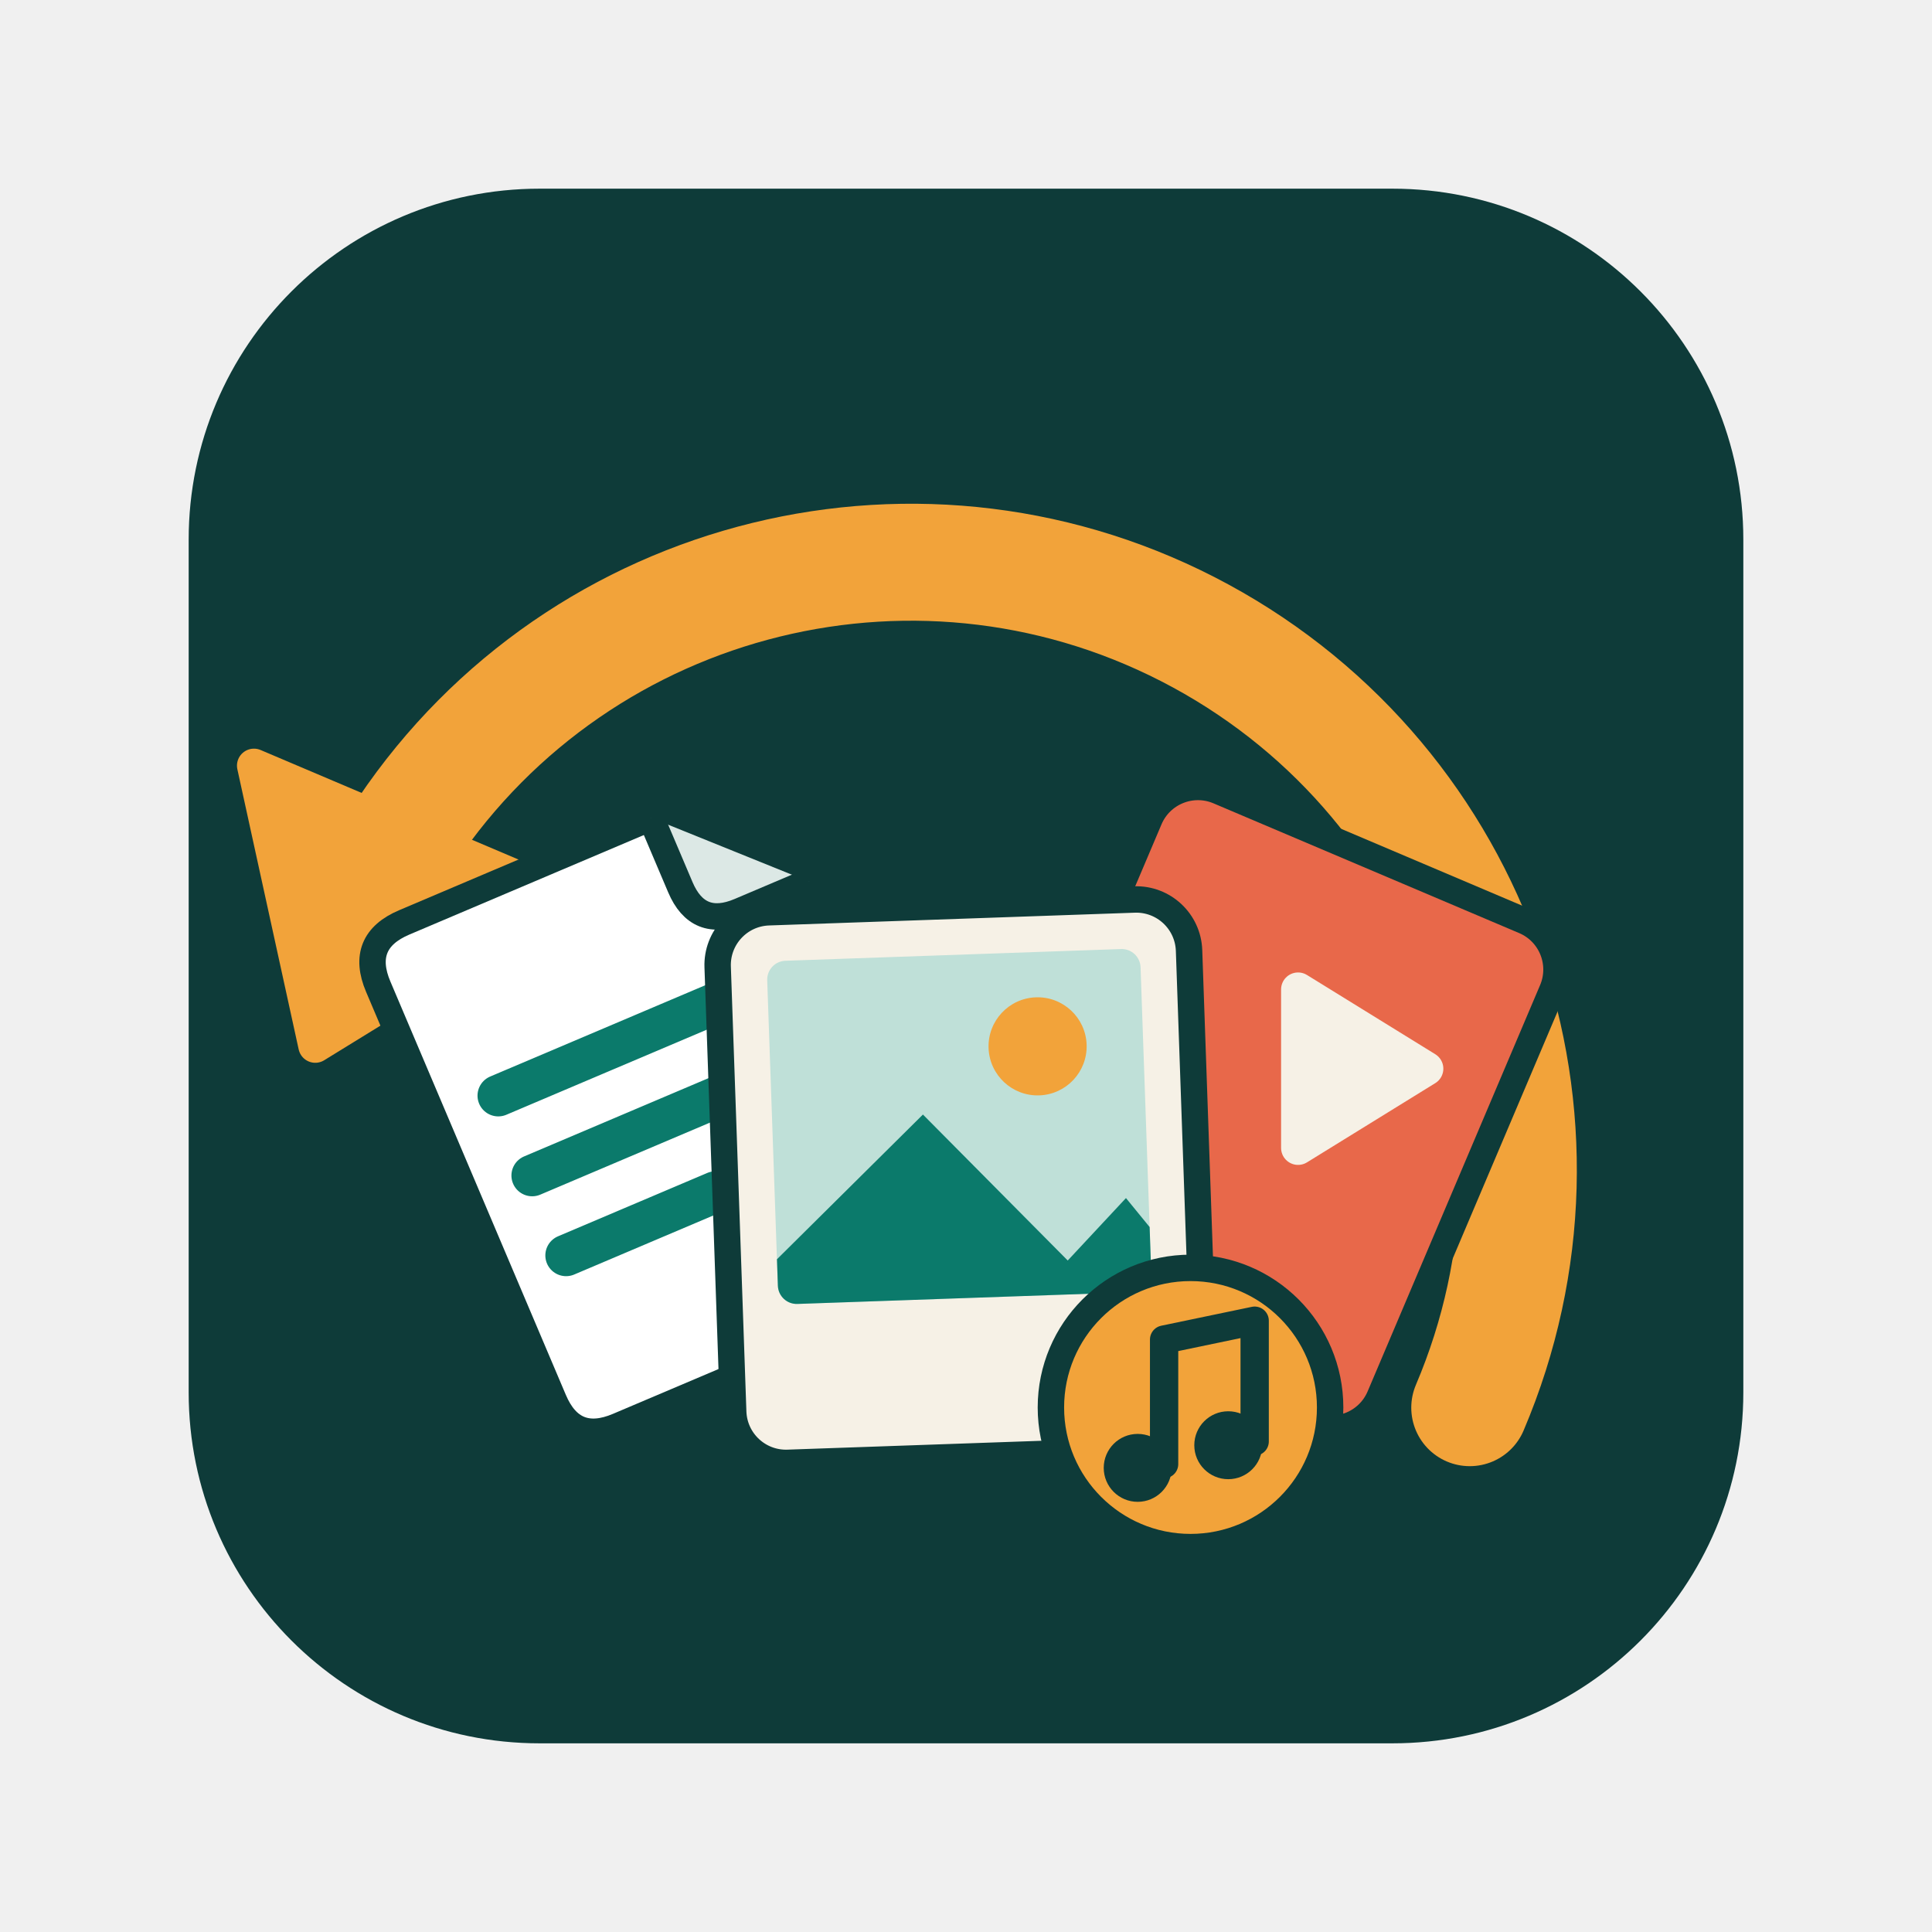
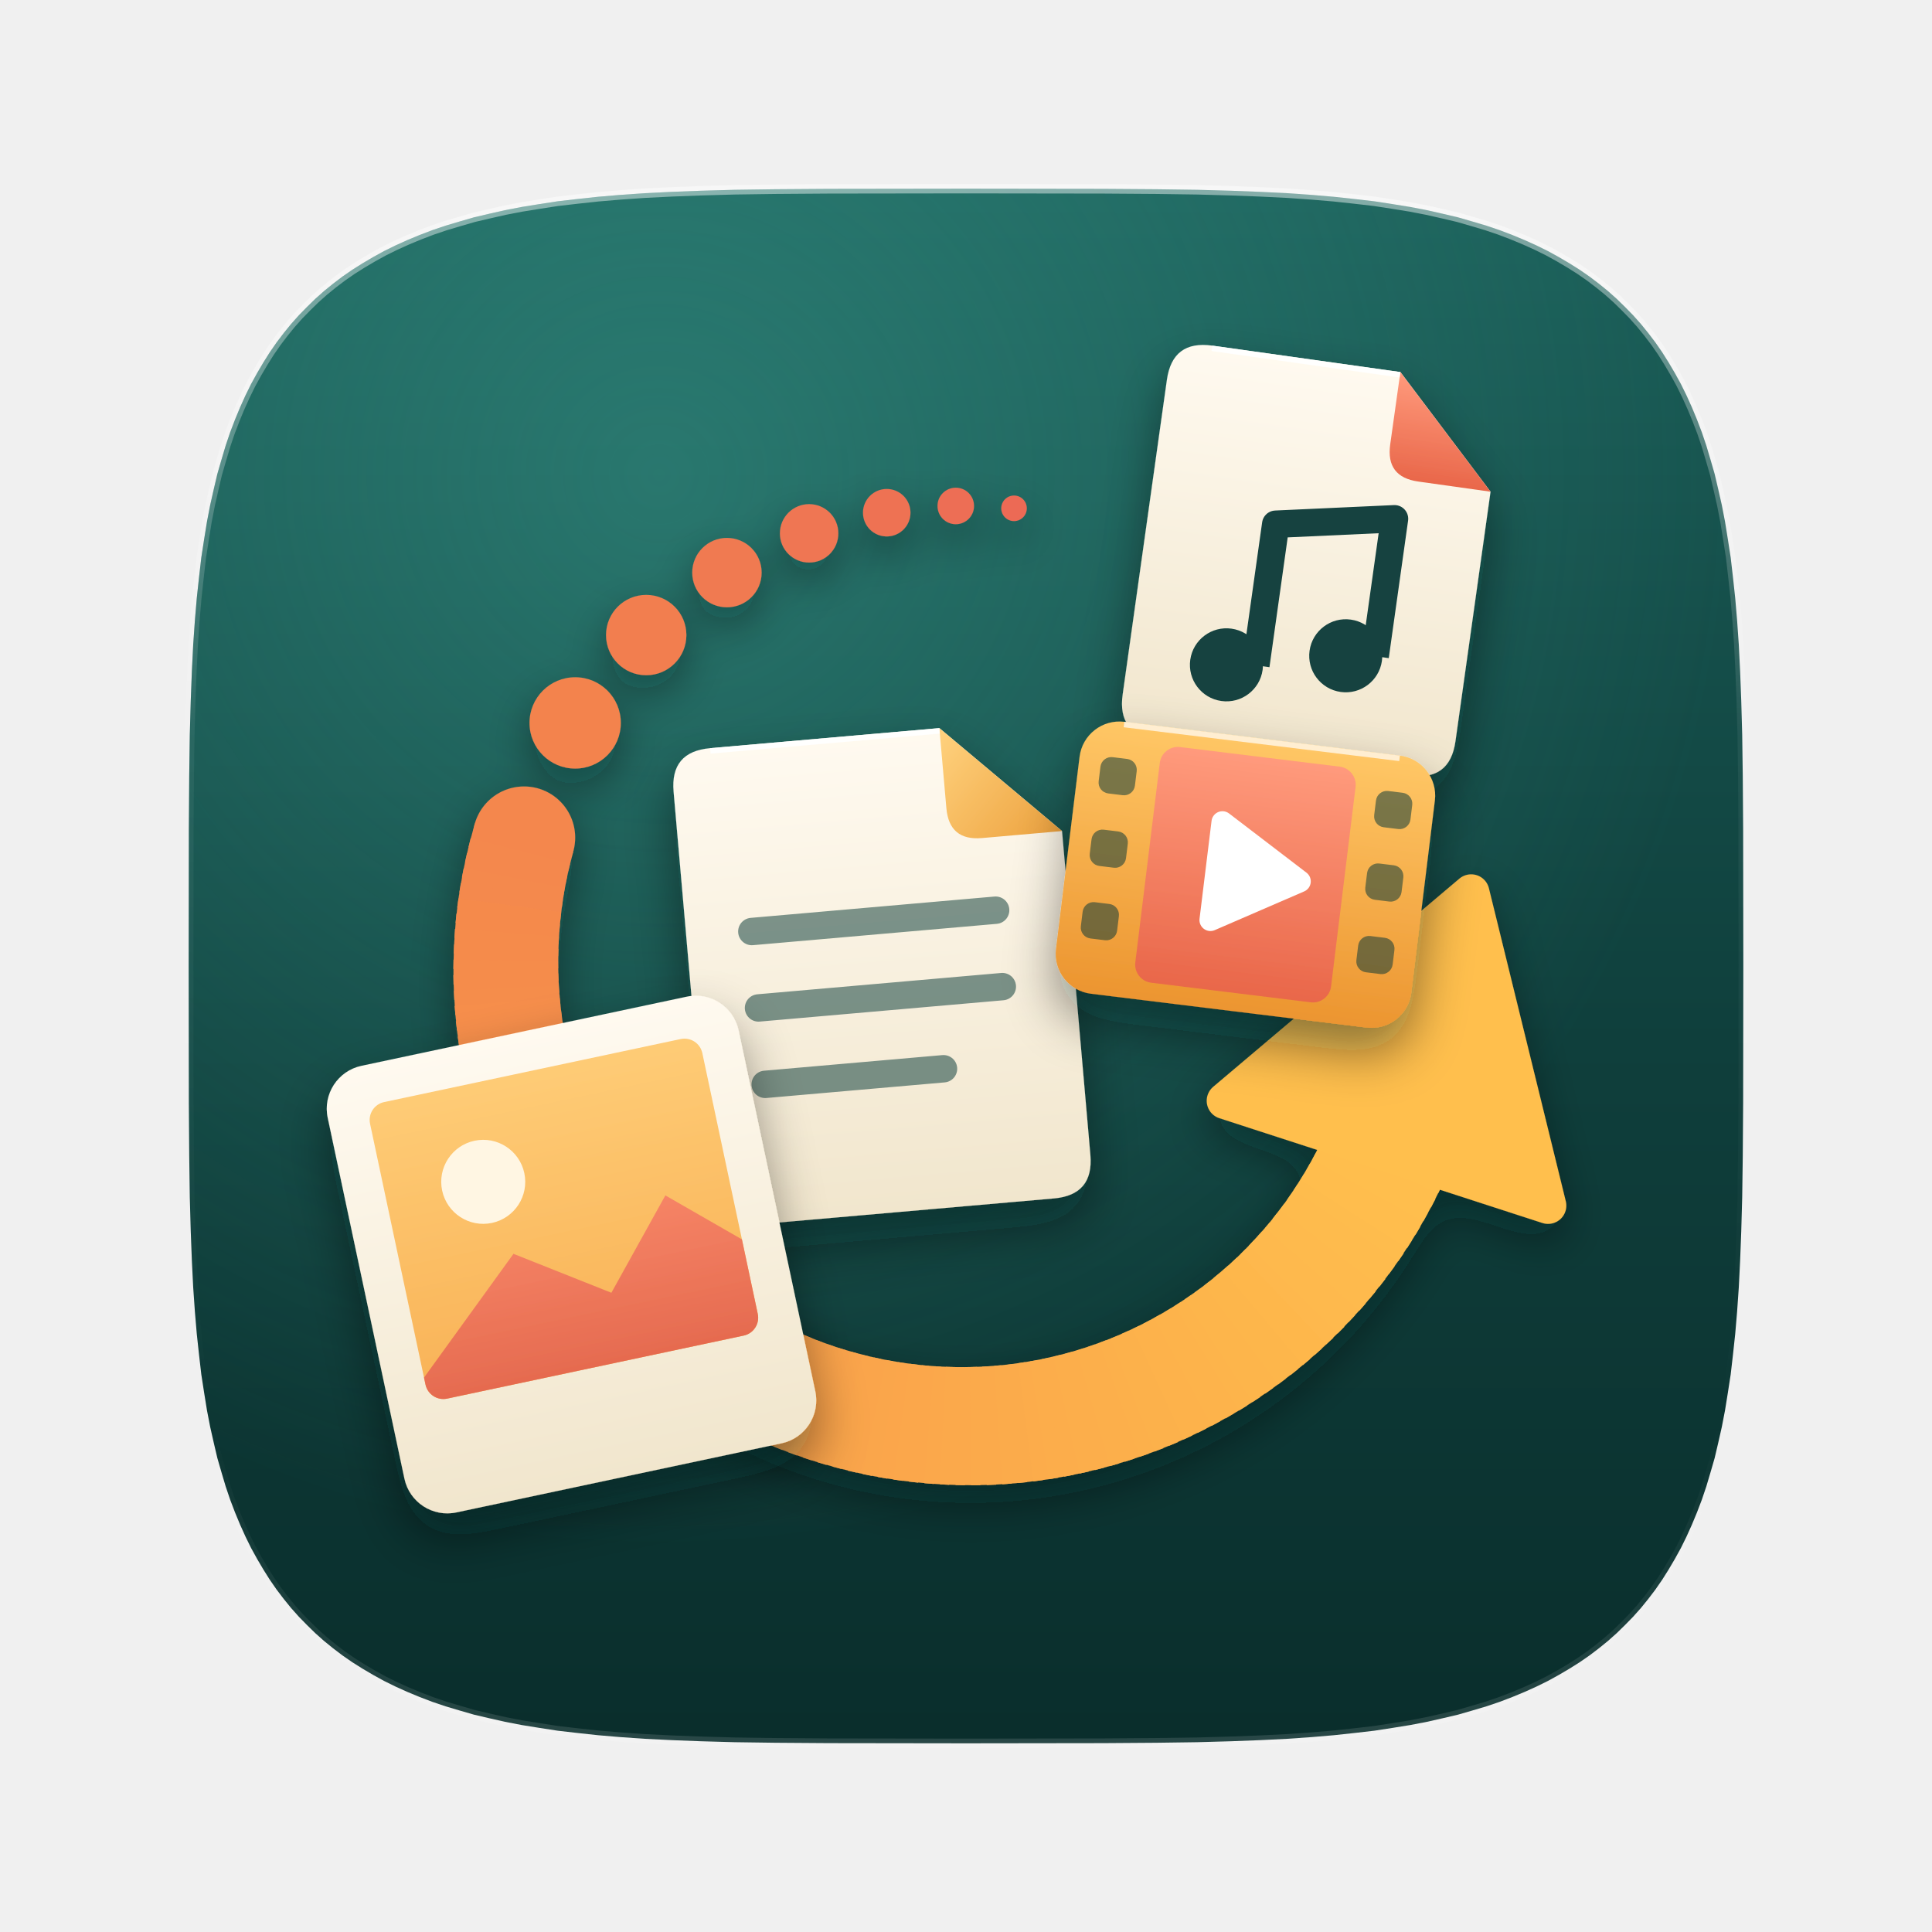
<svg xmlns="http://www.w3.org/2000/svg" viewBox="0 0 1024 1024" width="1024" height="1024">
-   <rect x="100" y="100" width="824" height="824" rx="186" fill="#0e3b39" />
-   <path d="M779.0 746.1 A322 322 0 0 0 215.6 440.2" fill="none" stroke="#f2a33a" stroke-width="62" stroke-linecap="round" />
-   <path d="M134.6 405.8 L167.1 554.3 L296.6 474.6Z" fill="#f2a33a" stroke="#f2a33a" stroke-width="18" stroke-linejoin="round" />
-   <g transform="rotate(-23 512 960)">
-     <path d="M396.0 436 Q396.0 410 422.0 410 H564.0 L628.0 474 V674 Q628.0 700 602.0 700 H422.0 Q396.0 700 396.0 674Z" fill="#ffffff" stroke="#0e3b39" stroke-width="14" stroke-linejoin="round" />
-     <path d="M564.0 410 V450 Q564.0 474 588.0 474 H628.0" fill="#dce8e5" stroke="#0e3b39" stroke-width="14" stroke-linejoin="round" />
-     <path d="M432.0 514 H568.0 M432.0 560 H548.0 M432.0 606 H518.0" stroke="#0b7a6b" stroke-width="22" stroke-linecap="round" />
-   </g>
-   <g transform="rotate(23 512 960)">
-     <rect x="396.0" y="410" width="232" height="290" rx="28" fill="#e8684a" stroke="#0e3b39" stroke-width="14" />
-     <path transform="rotate(-23 546.0 518)" d="M518.0 476 L586.0 518 L518.0 560Z" fill="#f6f1e6" stroke="#f6f1e6" stroke-width="18" stroke-linejoin="round" />
-   </g>
-   <g transform="rotate(-2 512 700)">
-     <rect x="387.0" y="480" width="250" height="292" rx="28" fill="#f6f1e6" stroke="#0e3b39" stroke-width="14" />
-     <clipPath id="p">
-       <rect x="413.0" y="506" width="198" height="182" rx="10" />
+   <defs>
+     <linearGradient id="bg" x1="0" y1="0" x2="0" y2="1">
+       <stop offset="0" stop-color="#1b5f59" />
+       <stop offset=".55" stop-color="#0f3f3c" />
+       <stop offset="1" stop-color="#0a2e2c" />
+     </linearGradient>
+     <radialGradient id="glowbg" cx=".3" cy=".18" r=".7">
+       <stop offset="0" stop-color="#3fa294" stop-opacity=".45" />
+       <stop offset="1" stop-color="#3fa294" stop-opacity="0" />
+     </radialGradient>
+     <linearGradient id="rim" x1="0" y1="0" x2="0" y2="1">
+       <stop offset="0" stop-color="#fff" stop-opacity=".45" />
+       <stop offset=".35" stop-color="#fff" stop-opacity=".06" />
+       <stop offset=".8" stop-color="#fff" stop-opacity="0" />
+       <stop offset="1" stop-color="#fff" stop-opacity=".12" />
+     </linearGradient>
+     <linearGradient id="amb" x1="0" y1="0" x2="1" y2="1">
+       <stop offset="0" stop-color="#ffc766" />
+       <stop offset=".6" stop-color="#f5a63c" />
+       <stop offset="1" stop-color="#e98a24" />
+     </linearGradient>
+     <linearGradient id="coralline" x1="0" y1="0" x2="1" y2="0">
+       <stop offset="0" stop-color="#ff8c6e" stop-opacity=".2" />
+       <stop offset=".5" stop-color="#f47a5c" />
+       <stop offset="1" stop-color="#ff8c6e" stop-opacity=".9" />
+     </linearGradient>
+     <linearGradient id="paper" x1="0" y1="0" x2="0" y2="1">
+       <stop offset="0" stop-color="#fffaf0" />
+       <stop offset="1" stop-color="#f1e6cd" />
+     </linearGradient>
+     <linearGradient id="foldA" x1="0" y1="0" x2="1" y2="1">
+       <stop offset="0" stop-color="#ffd27e" />
+       <stop offset="1" stop-color="#eda23f" />
+     </linearGradient>
+     <linearGradient id="coral" x1="0" y1="0" x2="0" y2="1">
+       <stop offset="0" stop-color="#ff9a7c" />
+       <stop offset="1" stop-color="#e9674a" />
+     </linearGradient>
+     <linearGradient id="film" x1="0" y1="0" x2="0" y2="1">
+       <stop offset="0" stop-color="#ffc766" />
+       <stop offset="1" stop-color="#ec9530" />
+     </linearGradient>
+     <linearGradient id="sky" x1="0" y1="0" x2="0" y2="1">
+       <stop offset="0" stop-color="#ffcf7a" />
+       <stop offset="1" stop-color="#f6a84a" />
+     </linearGradient>
+     <linearGradient id="hill" x1="0" y1="0" x2="0" y2="1">
+       <stop offset="0" stop-color="#f68466" />
+       <stop offset="1" stop-color="#d9583f" />
+     </linearGradient>
+     <linearGradient id="hl" x1="0" y1="0" x2="1" y2="0">
+       <stop offset="0" stop-color="#fff" stop-opacity="0" />
+       <stop offset=".5" stop-color="#fff" stop-opacity=".55" />
+       <stop offset="1" stop-color="#fff" stop-opacity="0" />
+     </linearGradient>
+     <filter id="sh" x="-30%" y="-30%" width="160%" height="170%">
+       <feDropShadow dx="0" dy="14" stdDeviation="14" flood-color="#021a18" flood-opacity=".45" />
+     </filter>
+     <filter id="sha" x="-30%" y="-30%" width="160%" height="170%">
+       <feDropShadow dx="0" dy="10" stdDeviation="12" flood-color="#021a18" flood-opacity=".4" />
+     </filter>
+     <clipPath id="bodyclip">
+       <path d="M924.0 512.0 L923.9 584.7 L923.7 613.1 L923.4 634.6 L922.9 652.6 L922.3 668.2 L921.6 682.3 L920.7 695.2 L919.7 707.0 L918.5 718.1 L917.3 728.5 L915.8 738.2 L914.3 747.5 L912.6 756.3 L910.7 764.7 L908.8 772.8 L906.6 780.4 L904.4 787.8 L902.0 794.9 L899.4 801.7 L896.7 808.2 L893.9 814.4 L890.9 820.5 L887.7 826.3 L884.4 831.9 L881.0 837.3 L877.4 842.5 L873.6 847.5 L869.7 852.3 L865.6 856.9 L861.3 861.3 L856.9 865.6 L852.3 869.7 L847.5 873.6 L842.5 877.4 L837.3 881.0 L831.9 884.4 L826.3 887.7 L820.5 890.9 L814.4 893.9 L808.2 896.7 L801.7 899.4 L794.9 902.0 L787.8 904.4 L780.4 906.6 L772.8 908.8 L764.7 910.7 L756.3 912.6 L747.5 914.3 L738.2 915.8 L728.5 917.3 L718.1 918.5 L707.0 919.7 L695.2 920.7 L682.3 921.6 L668.2 922.3 L652.6 922.9 L634.6 923.4 L613.1 923.7 L584.7 923.9 L512.0 924.0 L439.3 923.9 L410.9 923.7 L389.4 923.4 L371.4 922.9 L355.8 922.3 L341.7 921.6 L328.8 920.7 L317.0 919.7 L305.9 918.5 L295.5 917.3 L285.8 915.8 L276.5 914.3 L267.7 912.6 L259.3 910.7 L251.2 908.8 L243.6 906.6 L236.2 904.4 L229.1 902.0 L222.3 899.4 L215.8 896.7 L209.6 893.9 L203.5 890.9 L197.7 887.7 L192.1 884.4 L186.7 881.0 L181.5 877.4 L176.5 873.6 L171.7 869.7 L167.1 865.6 L162.7 861.3 L158.4 856.9 L154.3 852.3 L150.4 847.5 L146.6 842.5 L143.0 837.3 L139.6 831.9 L136.3 826.3 L133.1 820.5 L130.1 814.4 L127.3 808.2 L124.6 801.7 L122.0 794.9 L119.6 787.8 L117.4 780.4 L115.2 772.8 L113.3 764.7 L111.4 756.3 L109.7 747.5 L108.2 738.2 L106.7 728.5 L105.5 718.1 L104.3 707.0 L103.3 695.2 L102.4 682.3 L101.7 668.2 L101.1 652.6 L100.6 634.6 L100.3 613.1 L100.1 584.7 L100.0 512.0 L100.1 439.3 L100.3 410.9 L100.6 389.4 L101.1 371.4 L101.7 355.8 L102.4 341.7 L103.3 328.8 L104.3 317.0 L105.5 305.9 L106.7 295.5 L108.2 285.8 L109.7 276.5 L111.4 267.7 L113.3 259.3 L115.2 251.2 L117.4 243.6 L119.6 236.2 L122.0 229.1 L124.6 222.3 L127.3 215.8 L130.1 209.6 L133.1 203.5 L136.3 197.7 L139.6 192.1 L143.0 186.7 L146.6 181.5 L150.4 176.5 L154.3 171.7 L158.4 167.1 L162.7 162.7 L167.1 158.4 L171.7 154.3 L176.5 150.4 L181.5 146.6 L186.7 143.0 L192.1 139.6 L197.7 136.3 L203.5 133.1 L209.6 130.1 L215.8 127.3 L222.3 124.6 L229.1 122.0 L236.2 119.6 L243.6 117.4 L251.2 115.2 L259.3 113.3 L267.7 111.4 L276.5 109.7 L285.8 108.2 L295.5 106.7 L305.9 105.5 L317.0 104.3 L328.8 103.3 L341.7 102.4 L355.8 101.7 L371.4 101.1 L389.4 100.6 L410.9 100.3 L439.3 100.1 L512.0 100.0 L584.7 100.1 L613.1 100.3 L634.6 100.6 L652.6 101.1 L668.2 101.7 L682.3 102.4 L695.2 103.3 L707.0 104.3 L718.1 105.5 L728.5 106.7 L738.2 108.2 L747.5 109.7 L756.3 111.4 L764.7 113.3 L772.8 115.2 L780.4 117.4 L787.8 119.6 L794.9 122.0 L801.7 124.6 L808.2 127.3 L814.4 130.1 L820.5 133.1 L826.3 136.3 L831.9 139.6 L837.3 143.0 L842.5 146.6 L847.5 150.4 L852.3 154.3 L856.9 158.4 L861.3 162.7 L865.6 167.1 L869.7 171.7 L873.6 176.5 L877.4 181.5 L881.0 186.7 L884.4 192.1 L887.7 197.7 L890.9 203.5 L893.9 209.6 L896.7 215.8 L899.4 222.3 L902.0 229.1 L904.4 236.2 L906.6 243.6 L908.8 251.2 L910.7 259.3 L912.6 267.7 L914.3 276.5 L915.8 285.8 L917.3 295.5 L918.5 305.9 L919.7 317.0 L920.7 328.8 L921.6 341.7 L922.3 355.8 L922.9 371.4 L923.4 389.4 L923.7 410.9 L923.9 439.3Z" />
    </clipPath>
-     <g clip-path="url(#p)">
-       <rect x="387.0" y="480" width="250" height="292" fill="#bfe0d8" />
-       <circle cx="555.0" cy="556" r="26" fill="#f2a33a" />
-       <path d="M387.0 688 L493.0 590 L567.0 670 L599.0 638 L637.0 688Z" fill="#0b7a6b" />
+   </defs>
+   <path d="M924.0 512.0 L923.9 584.7 L923.7 613.1 L923.4 634.6 L922.9 652.6 L922.3 668.2 L921.6 682.3 L920.7 695.2 L919.7 707.0 L918.5 718.1 L917.3 728.5 L915.8 738.2 L914.3 747.5 L912.6 756.3 L910.7 764.7 L908.8 772.8 L906.6 780.4 L904.4 787.8 L902.0 794.9 L899.4 801.7 L896.7 808.2 L893.9 814.4 L890.9 820.5 L887.7 826.3 L884.4 831.9 L881.0 837.3 L877.4 842.5 L873.6 847.5 L869.7 852.3 L865.6 856.9 L861.3 861.3 L856.9 865.6 L852.3 869.7 L847.5 873.6 L842.5 877.4 L837.3 881.0 L831.9 884.4 L826.3 887.7 L820.5 890.9 L814.4 893.9 L808.2 896.7 L801.7 899.4 L794.9 902.0 L787.8 904.4 L780.4 906.6 L772.8 908.8 L764.7 910.7 L756.3 912.6 L747.5 914.3 L738.2 915.8 L728.5 917.3 L718.1 918.5 L707.0 919.7 L695.2 920.7 L682.3 921.6 L668.2 922.3 L652.6 922.9 L634.6 923.4 L613.1 923.7 L584.7 923.9 L512.0 924.0 L439.3 923.9 L410.9 923.7 L389.4 923.4 L371.4 922.9 L355.8 922.3 L341.7 921.6 L328.8 920.7 L317.0 919.7 L305.9 918.5 L295.5 917.3 L285.8 915.8 L276.5 914.3 L267.7 912.6 L259.3 910.7 L251.2 908.8 L243.6 906.6 L236.2 904.4 L229.1 902.0 L222.3 899.4 L215.8 896.7 L209.6 893.9 L203.5 890.9 L197.7 887.7 L192.1 884.4 L186.7 881.0 L181.5 877.4 L176.5 873.6 L171.7 869.7 L167.1 865.6 L162.7 861.3 L158.4 856.9 L154.3 852.3 L150.4 847.5 L146.6 842.5 L143.0 837.3 L139.6 831.9 L136.3 826.3 L133.1 820.5 L130.1 814.4 L127.3 808.2 L124.6 801.7 L122.0 794.9 L119.6 787.8 L117.4 780.4 L115.2 772.8 L113.3 764.7 L111.4 756.3 L109.7 747.5 L108.2 738.2 L106.7 728.5 L105.5 718.1 L104.3 707.0 L103.3 695.2 L102.4 682.3 L101.7 668.2 L101.1 652.6 L100.6 634.6 L100.3 613.1 L100.1 584.7 L100.0 512.0 L100.1 439.3 L100.3 410.9 L100.6 389.4 L101.1 371.4 L101.7 355.8 L102.4 341.7 L103.3 328.8 L104.3 317.0 L105.5 305.9 L106.7 295.5 L108.2 285.8 L109.7 276.5 L111.4 267.7 L113.3 259.3 L115.2 251.2 L117.4 243.6 L119.6 236.2 L122.0 229.1 L124.6 222.3 L127.3 215.8 L130.1 209.6 L133.1 203.5 L136.3 197.7 L139.6 192.1 L143.0 186.7 L146.6 181.5 L150.4 176.5 L154.3 171.7 L158.4 167.1 L162.7 162.7 L167.1 158.4 L171.7 154.3 L176.5 150.4 L181.5 146.6 L186.7 143.0 L192.1 139.6 L197.7 136.3 L203.5 133.1 L209.6 130.1 L215.8 127.3 L222.3 124.6 L229.1 122.0 L236.2 119.6 L243.6 117.4 L251.2 115.2 L259.3 113.3 L267.7 111.4 L276.5 109.7 L285.8 108.2 L295.5 106.7 L305.9 105.5 L317.0 104.3 L328.8 103.3 L341.7 102.4 L355.8 101.7 L371.4 101.1 L389.4 100.6 L410.9 100.3 L439.3 100.1 L512.0 100.0 L584.7 100.1 L613.1 100.3 L634.6 100.6 L652.6 101.1 L668.2 101.7 L682.3 102.4 L695.2 103.3 L707.0 104.3 L718.1 105.5 L728.5 106.7 L738.2 108.2 L747.5 109.7 L756.3 111.4 L764.7 113.3 L772.8 115.2 L780.4 117.4 L787.8 119.6 L794.9 122.0 L801.7 124.6 L808.2 127.3 L814.4 130.1 L820.5 133.1 L826.3 136.3 L831.9 139.6 L837.3 143.0 L842.5 146.6 L847.5 150.4 L852.3 154.3 L856.9 158.4 L861.3 162.7 L865.6 167.1 L869.7 171.7 L873.6 176.5 L877.4 181.5 L881.0 186.7 L884.4 192.1 L887.7 197.7 L890.9 203.5 L893.9 209.6 L896.7 215.8 L899.4 222.3 L902.0 229.1 L904.4 236.2 L906.6 243.6 L908.8 251.2 L910.7 259.3 L912.6 267.7 L914.3 276.5 L915.8 285.8 L917.3 295.5 L918.5 305.9 L919.7 317.0 L920.7 328.8 L921.6 341.7 L922.3 355.8 L922.9 371.4 L923.4 389.4 L923.7 410.9 L923.9 439.3Z" fill="url(#bg)" />
+   <path d="M924.0 512.0 L923.9 584.7 L923.7 613.1 L923.4 634.6 L922.9 652.6 L922.3 668.2 L921.6 682.3 L920.7 695.2 L919.7 707.0 L918.5 718.1 L917.3 728.5 L915.8 738.2 L914.3 747.5 L912.6 756.3 L910.7 764.7 L908.8 772.8 L906.6 780.4 L904.4 787.8 L902.0 794.9 L899.4 801.7 L896.7 808.2 L893.9 814.4 L890.9 820.5 L887.7 826.3 L884.4 831.9 L881.0 837.3 L877.4 842.5 L873.6 847.5 L869.7 852.3 L865.6 856.9 L861.3 861.3 L856.9 865.6 L852.3 869.7 L847.5 873.6 L842.5 877.4 L837.3 881.0 L831.9 884.4 L826.3 887.7 L820.5 890.9 L814.4 893.9 L808.2 896.7 L801.7 899.4 L794.9 902.0 L787.8 904.4 L780.4 906.6 L772.8 908.8 L764.7 910.7 L756.3 912.6 L747.5 914.3 L738.2 915.8 L728.5 917.3 L718.1 918.5 L707.0 919.7 L695.2 920.7 L682.3 921.6 L668.2 922.3 L652.6 922.9 L634.6 923.4 L613.1 923.7 L584.7 923.9 L512.0 924.0 L439.3 923.9 L410.9 923.7 L389.4 923.4 L371.4 922.9 L355.8 922.3 L341.7 921.6 L328.8 920.7 L317.0 919.7 L305.9 918.5 L295.5 917.3 L285.8 915.8 L276.5 914.3 L267.7 912.6 L259.3 910.7 L251.2 908.8 L243.6 906.6 L236.2 904.4 L229.1 902.0 L222.3 899.4 L215.8 896.7 L209.6 893.9 L203.5 890.9 L197.7 887.7 L192.1 884.4 L186.7 881.0 L181.5 877.4 L176.5 873.6 L171.7 869.7 L167.1 865.6 L162.7 861.3 L158.4 856.9 L154.3 852.3 L150.4 847.5 L146.6 842.5 L143.0 837.3 L139.6 831.9 L136.3 826.3 L133.1 820.5 L130.1 814.4 L127.3 808.2 L124.6 801.7 L122.0 794.9 L119.6 787.8 L117.4 780.4 L115.2 772.8 L113.3 764.7 L111.4 756.3 L109.7 747.5 L108.2 738.2 L106.7 728.5 L105.5 718.1 L104.3 707.0 L103.3 695.2 L102.4 682.3 L101.7 668.2 L101.1 652.6 L100.6 634.6 L100.3 613.1 L100.1 584.7 L100.0 512.0 L100.1 439.3 L100.3 410.9 L100.6 389.4 L101.1 371.4 L101.7 355.8 L102.4 341.7 L103.3 328.8 L104.3 317.0 L105.5 305.9 L106.7 295.5 L108.2 285.8 L109.7 276.5 L111.4 267.7 L113.3 259.3 L115.2 251.2 L117.4 243.6 L119.6 236.2 L122.0 229.1 L124.6 222.3 L127.3 215.8 L130.1 209.6 L133.1 203.5 L136.3 197.7 L139.6 192.1 L143.0 186.7 L146.6 181.5 L150.4 176.5 L154.3 171.7 L158.4 167.1 L162.7 162.7 L167.1 158.4 L171.7 154.3 L176.5 150.4 L181.5 146.6 L186.7 143.0 L192.1 139.6 L197.7 136.3 L203.5 133.1 L209.6 130.1 L215.8 127.3 L222.3 124.6 L229.1 122.0 L236.2 119.6 L243.6 117.4 L251.2 115.2 L259.3 113.3 L267.7 111.4 L276.5 109.7 L285.8 108.2 L295.5 106.7 L305.9 105.5 L317.0 104.3 L328.8 103.3 L341.7 102.4 L355.8 101.7 L371.4 101.1 L389.4 100.6 L410.9 100.3 L439.3 100.1 L512.0 100.0 L584.7 100.1 L613.1 100.3 L634.6 100.6 L652.6 101.1 L668.2 101.7 L682.3 102.4 L695.2 103.3 L707.0 104.3 L718.1 105.5 L728.5 106.7 L738.2 108.2 L747.5 109.7 L756.3 111.4 L764.7 113.3 L772.8 115.2 L780.4 117.4 L787.8 119.6 L794.9 122.0 L801.7 124.6 L808.2 127.3 L814.4 130.1 L820.5 133.1 L826.3 136.3 L831.9 139.6 L837.3 143.0 L842.5 146.6 L847.5 150.4 L852.3 154.3 L856.9 158.4 L861.3 162.7 L865.6 167.1 L869.7 171.7 L873.6 176.5 L877.4 181.5 L881.0 186.7 L884.4 192.1 L887.7 197.7 L890.9 203.5 L893.9 209.6 L896.7 215.8 L899.4 222.3 L902.0 229.1 L904.4 236.2 L906.6 243.6 L908.8 251.2 L910.7 259.3 L912.6 267.7 L914.3 276.5 L915.8 285.8 L917.3 295.5 L918.5 305.9 L919.7 317.0 L920.7 328.8 L921.6 341.7 L922.3 355.8 L922.9 371.4 L923.4 389.4 L923.7 410.9 L923.9 439.3Z" fill="url(#glowbg)" />
+   <g clip-path="url(#bodyclip)">
+     <g transform="translate(512 512) scale(0.968) translate(-500 -570)">
+       <g filter="url(#sha)">
+         <circle cx="526.3" cy="319.4" r="7" fill="#ec6a55" />
+         <circle cx="494.4" cy="318.1" r="10" fill="#ed6e54" />
+         <circle cx="456.6" cy="321.8" r="13" fill="#ee7253" />
+         <circle cx="414.1" cy="333.1" r="16" fill="#ef7652" />
+         <circle cx="369.1" cy="354.6" r="19" fill="#f07a51" />
+         <circle cx="324.9" cy="388.8" r="22" fill="#f27e50" />
+         <circle cx="286.0" cy="436.9" r="25" fill="#f3834e" />
+         <circle cx="258.0" cy="499.7" r="28" fill="#f4874d" />
+         <path d="M231.1 491.9 L227.6 504.9 L282.2 518.0 L284.9 507.5Z" fill="#f4874d" />
+         <path d="M228.8 500.0 L225.7 513.1 L280.8 524.5 L283.2 514.0Z" fill="#f4884d" />
+         <path d="M226.8 508.2 L224.0 521.4 L279.6 531.2 L281.7 520.6Z" fill="#f4884d" />
+         <path d="M225.0 516.4 L222.6 529.7 L278.7 537.8 L280.3 527.2Z" fill="#f4894d" />
+         <path d="M223.4 524.7 L221.4 538.0 L277.9 544.5 L279.2 533.8Z" fill="#f4894d" />
+         <path d="M222.1 533.0 L220.5 546.4 L277.3 551.2 L278.3 540.5Z" fill="#f58a4c" />
+         <path d="M221.0 541.4 L219.9 554.8 L276.9 557.9 L277.6 547.2Z" fill="#f58a4c" />
+         <path d="M220.2 549.7 L219.5 563.2 L276.7 564.6 L277.1 553.9Z" fill="#f58b4c" />
+         <path d="M219.7 558.2 L219.3 571.6 L276.7 571.3 L276.8 560.6Z" fill="#f58b4c" />
+         <path d="M219.4 566.6 L219.4 580.1 L276.9 578.0 L276.6 567.3Z" fill="#f58c4c" />
+         <path d="M219.3 575.0 L219.8 588.5 L277.3 584.7 L276.7 574.0Z" fill="#f58c4c" />
+         <path d="M219.6 583.5 L220.4 596.9 L277.9 591.4 L277.0 580.7Z" fill="#f58d4c" />
+         <path d="M220.0 591.9 L221.3 605.3 L278.7 598.0 L277.5 587.4Z" fill="#f68e4b" />
+         <path d="M220.7 600.3 L222.4 613.7 L279.7 604.7 L278.2 594.1Z" fill="#f68e4b" />
+         <path d="M221.7 608.7 L223.8 622.0 L280.9 611.3 L279.1 600.7Z" fill="#f68f4b" />
+         <path d="M222.9 617.0 L225.4 630.3 L282.4 617.8 L280.2 607.3Z" fill="#f68f4b" />
+         <path d="M224.4 625.4 L227.3 638.6 L284.0 624.3 L281.5 613.9Z" fill="#f6904b" />
+         <path d="M226.1 633.6 L229.4 646.7 L285.8 630.8 L283.0 620.4Z" fill="#f6904b" />
+         <path d="M228.1 641.8 L231.7 654.9 L287.7 637.1 L284.6 626.9Z" fill="#f6914b" />
+         <path d="M230.3 650.0 L234.3 662.9 L289.9 643.5 L286.5 633.3Z" fill="#f7914a" />
+         <path d="M232.7 658.1 L237.2 670.9 L292.3 649.7 L288.6 639.7Z" fill="#f7924a" />
+         <path d="M235.4 666.1 L240.3 678.8 L294.8 655.9 L290.8 646.0Z" fill="#f7924a" />
+         <path d="M238.4 674.0 L243.6 686.5 L297.6 662.0 L293.3 652.2Z" fill="#f7934a" />
+         <path d="M241.6 681.9 L247.1 694.2 L300.5 668.0 L295.9 658.4Z" fill="#f7934a" />
+         <path d="M245.0 689.6 L250.9 701.8 L303.6 673.9 L298.7 664.4Z" fill="#f7944a" />
+         <path d="M248.6 697.3 L254.9 709.3 L306.9 679.8 L301.7 670.4Z" fill="#f7954a" />
+         <path d="M252.5 704.8 L259.2 716.6 L310.3 685.5 L304.9 676.3Z" fill="#f7954a" />
+         <path d="M256.6 712.2 L263.6 723.8 L313.9 691.1 L308.2 682.1Z" fill="#f7964a" />
+         <path d="M260.9 719.5 L268.3 730.9 L317.7 696.6 L311.7 687.7Z" fill="#f8964a" />
+         <path d="M265.5 726.7 L273.2 737.8 L321.6 702.0 L315.4 693.3Z" fill="#f8974a" />
+         <path d="M270.2 733.7 L278.3 744.6 L325.8 707.2 L319.3 698.7Z" fill="#f8974a" />
+         <path d="M275.2 740.5 L283.6 751.2 L330.0 712.3 L323.3 704.1Z" fill="#f8984a" />
+         <path d="M280.4 747.3 L289.1 757.7 L334.4 717.3 L327.4 709.3Z" fill="#f8994a" />
+         <path d="M285.7 753.8 L294.7 764.0 L339.0 722.2 L331.8 714.4Z" fill="#f8994a" />
+         <path d="M291.3 760.2 L300.6 770.1 L343.7 726.9 L336.2 719.3Z" fill="#f89a4a" />
+         <path d="M297.1 766.5 L306.7 776.1 L348.5 731.5 L340.8 724.1Z" fill="#f89a4a" />
+         <path d="M303.0 772.5 L312.9 781.8 L353.5 735.9 L345.6 728.8Z" fill="#f89b4b" />
+         <path d="M309.1 778.4 L319.3 787.4 L358.6 740.2 L350.5 733.3Z" fill="#f99b4b" />
+         <path d="M315.4 784.1 L325.9 792.8 L363.8 744.3 L355.5 737.7Z" fill="#f99c4b" />
+         <path d="M321.9 789.6 L332.6 798.0 L369.1 748.3 L360.6 741.9Z" fill="#f99d4b" />
+         <path d="M328.6 794.9 L339.5 803.0 L374.6 752.1 L365.9 745.9Z" fill="#f99d4b" />
+         <path d="M335.4 800.0 L346.5 807.8 L380.1 755.7 L371.3 749.8Z" fill="#f99e4b" />
+         <path d="M342.3 804.9 L353.7 812.3 L385.8 759.2 L376.8 753.5Z" fill="#f99e4b" />
+         <path d="M349.4 809.6 L361.0 816.7 L391.6 762.4 L382.4 757.1Z" fill="#f99f4b" />
+         <path d="M356.6 814.1 L368.5 820.8 L397.4 765.5 L388.1 760.5Z" fill="#f99f4b" />
+         <path d="M364.0 818.3 L376.0 824.7 L403.4 768.5 L393.9 763.7Z" fill="#f9a04b" />
+         <path d="M371.5 822.4 L383.7 828.4 L409.4 771.2 L399.8 766.7Z" fill="#f9a14b" />
+         <path d="M379.1 826.2 L391.5 831.8 L415.6 773.8 L405.8 769.6Z" fill="#faa14b" />
+         <path d="M386.8 829.8 L399.4 835.0 L421.7 776.2 L411.9 772.3Z" fill="#faa24b" />
+         <path d="M394.7 833.1 L407.4 838.0 L428.0 778.4 L418.0 774.8Z" fill="#faa24b" />
+         <path d="M402.6 836.2 L415.5 840.7 L434.3 780.4 L424.2 777.1Z" fill="#faa34b" />
+         <path d="M410.6 839.1 L423.6 843.2 L440.7 782.2 L430.5 779.2Z" fill="#faa34b" />
+         <path d="M418.7 841.7 L431.8 845.4 L447.1 783.8 L436.8 781.1Z" fill="#faa44b" />
+         <path d="M426.9 844.1 L440.1 847.4 L453.6 785.2 L443.2 782.9Z" fill="#faa54b" />
+         <path d="M435.2 846.3 L448.5 849.2 L460.1 786.5 L449.7 784.4Z" fill="#faa54b" />
+         <path d="M443.5 848.2 L456.9 850.7 L466.6 787.5 L456.2 785.7Z" fill="#faa64b" />
+         <path d="M451.8 849.8 L465.3 851.9 L473.2 788.3 L462.7 786.9Z" fill="#fba64b" />
+         <path d="M460.3 851.2 L473.8 852.9 L479.7 789.0 L469.2 787.8Z" fill="#fba74b" />
+         <path d="M468.7 852.3 L482.3 853.6 L486.3 789.4 L475.8 788.6Z" fill="#fba74b" />
+         <path d="M477.2 853.2 L490.8 854.1 L492.9 789.6 L482.4 789.2Z" fill="#fba84b" />
+         <path d="M485.7 853.8 L499.4 854.3 L499.5 789.7 L489.0 789.5Z" fill="#fba94b" />
+         <path d="M494.3 854.2 L507.9 854.3 L506.1 789.5 L495.6 789.7Z" fill="#fba94c" />
+         <path d="M502.8 854.3 L516.5 854.0 L512.7 789.2 L502.2 789.6Z" fill="#fbaa4c" />
+         <path d="M511.4 854.2 L525.0 853.4 L519.3 788.6 L508.8 789.4Z" fill="#fbaa4c" />
+         <path d="M519.9 853.8 L533.5 852.6 L525.8 787.9 L515.4 789.0Z" fill="#fbab4c" />
+         <path d="M528.4 853.1 L542.0 851.5 L532.4 786.9 L521.9 788.4Z" fill="#fbab4c" />
+         <path d="M536.9 852.2 L550.5 850.2 L538.9 785.8 L528.5 787.5Z" fill="#fcac4c" />
+         <path d="M545.4 851.0 L558.9 848.6 L545.3 784.5 L535.0 786.5Z" fill="#fcad4c" />
+         <path d="M553.8 849.6 L567.2 846.8 L551.7 782.9 L541.4 785.3Z" fill="#fcad4c" />
+         <path d="M562.2 847.9 L575.5 844.7 L558.1 781.2 L547.9 783.9Z" fill="#fcae4c" />
+         <path d="M570.6 846.0 L583.8 842.4 L564.4 779.3 L554.3 782.3Z" fill="#fcae4c" />
+         <path d="M578.9 843.8 L592.0 839.8 L570.6 777.2 L560.6 780.5Z" fill="#fcaf4c" />
+         <path d="M587.1 841.4 L600.1 837.0 L576.8 774.9 L566.9 778.5Z" fill="#fcaf4c" />
+         <path d="M595.2 838.7 L608.1 834.0 L582.9 772.5 L573.1 776.3Z" fill="#fcb04c" />
+         <path d="M603.3 835.8 L616.0 830.7 L588.9 769.8 L579.2 774.0Z" fill="#fcb14c" />
+         <path d="M611.2 832.7 L623.8 827.1 L594.8 767.0 L585.3 771.4Z" fill="#fcb14c" />
+         <path d="M619.1 829.3 L631.5 823.3 L600.7 764.0 L591.3 768.7Z" fill="#fdb24c" />
+         <path d="M626.9 825.6 L639.1 819.3 L606.4 760.8 L597.2 765.8Z" fill="#fdb24c" />
+         <path d="M634.5 821.8 L646.5 815.1 L612.1 757.5 L603.0 762.7Z" fill="#fdb34c" />
+         <path d="M642.1 817.7 L653.9 810.7 L617.6 754.0 L608.7 759.5Z" fill="#fdb34c" />
+         <path d="M649.5 813.4 L661.1 806.0 L623.1 750.3 L614.3 756.1Z" fill="#fdb44c" />
+         <path d="M656.8 808.8 L668.1 801.1 L628.4 746.5 L619.8 752.5Z" fill="#fdb54c" />
+         <path d="M663.9 804.1 L675.0 796.0 L633.6 742.5 L625.2 748.8Z" fill="#fdb54c" />
+         <path d="M670.9 799.1 L681.8 790.7 L638.7 738.3 L630.5 744.9Z" fill="#fdb64c" />
+         <path d="M677.8 793.9 L688.4 785.2 L643.6 734.0 L635.6 740.8Z" fill="#fdb64c" />
+         <path d="M684.5 788.5 L694.8 779.5 L648.4 729.6 L640.7 736.6Z" fill="#feb74c" />
+         <path d="M691.0 782.9 L701.1 773.6 L653.1 725.0 L645.6 732.3Z" fill="#feb74c" />
+         <path d="M697.3 777.1 L707.2 767.5 L657.6 720.3 L650.3 727.8Z" fill="#feb84d" />
+         <path d="M703.5 771.2 L713.0 761.2 L662.0 715.4 L654.9 723.1Z" fill="#feb94d" />
+         <path d="M709.5 765.0 L718.8 754.8 L666.3 710.4 L659.4 718.4Z" fill="#feb94d" />
+         <path d="M715.4 758.7 L724.3 748.2 L670.4 705.3 L663.8 713.5Z" fill="#feba4d" />
+         <path d="M721.0 752.1 L729.6 741.4 L674.3 700.1 L667.9 708.4Z" fill="#feba4d" />
+         <path d="M726.4 745.5 L734.7 734.4 L678.1 694.8 L672.0 703.3Z" fill="#febb4d" />
+         <path d="M731.6 738.6 L739.6 727.4 L681.7 689.3 L675.8 698.0Z" fill="#febb4d" />
+         <path d="M736.7 731.6 L744.2 720.1 L685.1 683.8 L679.5 692.6Z" fill="#febc4d" />
+         <path d="M741.5 724.5 L748.7 712.8 L688.4 678.1 L683.1 687.1Z" fill="#ffbd4d" />
+         <path d="M746.1 717.2 L752.9 705.2 L691.5 672.4 L686.5 681.5Z" fill="#ffbd4d" />
+         <path d="M750.4 709.8 L757.0 697.6 L694.4 666.6 L689.7 675.9Z" fill="#ffbe4d" />
+         <path d="M754.6 702.2 L760.7 689.9 L697.2 660.7 L692.7 670.1Z" fill="#ffbe4d" />
+         <path d="M758.5 694.5 L762.2 686.7 L698.2 658.3 L695.6 664.2Z" fill="#ffbf4d" />
+         <path d="M818.7 701.2 L776.6 529.8 L641.8 643.8Z" fill="#ffbf4d" stroke="#ffbf4d" stroke-width="20" stroke-linejoin="round" />
+       </g>
+       <g transform="translate(-43 43)">
+         <g filter="url(#sh)">
+           <g transform="rotate(8 732.0 305.0)">
+             <path d="M662 196 H766 L824 254 V392 Q824 414 802 414 H662 Q640 414 640 392 V218 Q640 196 662 196Z" fill="url(#paper)" />
+             <path d="M766 196 V236 Q766 254 784 254 H824Z" fill="url(#coral)" />
+             <path d="M662 197.5 H766" stroke="#fff" stroke-opacity=".9" stroke-width="3" />
+             <path d="M710 366 V288 L774 276 V352" fill="none" stroke="#13423f" stroke-width="15" stroke-linejoin="round" />
+             <circle cx="694" cy="368" r="20" fill="#13423f" />
+             <circle cx="758" cy="354" r="20" fill="#13423f" />
+           </g>
+         </g>
+         <g filter="url(#sh)">
+           <g transform="rotate(-5 497.0 531.0)">
+             <path d="M414 400 H540 L602 462 V640 Q602 662 580 662 H414 Q392 662 392 640 V422 Q392 400 414 400Z" fill="url(#paper)" />
+             <path d="M540 400 V444 Q540 462 558 462 H602Z" fill="url(#foldA)" />
+             <path d="M414 401.5 H540" stroke="#fff" stroke-opacity=".9" stroke-width="3" />
+             <path d="M428 502 H562 M428 544 H562 M428 586 H526" stroke="#13423f" stroke-opacity=".55" stroke-width="15" stroke-linecap="round" />
+           </g>
+         </g>
+         <g filter="url(#sh)">
+           <g transform="rotate(7 696.0 477.0)">
+             <rect x="598" y="402" width="196" height="150" rx="22" fill="url(#film)" />
+             <rect x="642" y="412" width="108" height="130" rx="10" fill="url(#coral)" />
+             <rect x="610" y="422" width="20" height="20" rx="6" fill="#0f3a37" fill-opacity=".55" />
+             <rect x="762" y="422" width="20" height="20" rx="6" fill="#0f3a37" fill-opacity=".55" />
+             <rect x="610" y="462" width="20" height="20" rx="6" fill="#0f3a37" fill-opacity=".55" />
+             <rect x="762" y="462" width="20" height="20" rx="6" fill="#0f3a37" fill-opacity=".55" />
+             <rect x="610" y="502" width="20" height="20" rx="6" fill="#0f3a37" fill-opacity=".55" />
+             <rect x="762" y="502" width="20" height="20" rx="6" fill="#0f3a37" fill-opacity=".55" />
+             <path d="M680 450 L726 477 L680 504Z" fill="#fff" stroke="#fff" stroke-width="12" stroke-linejoin="round" />
+             <path d="M620 403.5 H772" stroke="#fff" stroke-opacity=".7" stroke-width="3" />
+           </g>
+         </g>
+         <g filter="url(#sh)">
+           <g transform="rotate(-12 327.0 685.0)">
+             <rect x="212" y="560" width="230" height="250" rx="24" fill="url(#paper)" />
+             <clipPath id="ph">
+               <rect x="234" y="582" width="186" height="166" rx="10" />
+             </clipPath>
+             <g clip-path="url(#ph)">
+               <rect x="212" y="560" width="230" height="250" fill="url(#sky)" />
+               <circle cx="288" cy="636" r="23" fill="#fff6e3" />
+               <path d="M212 754 L296 678 L344 710 L384 664 L442 716 V810H212Z" fill="url(#hill)" />
+             </g>
+           </g>
+         </g>
+       </g>
    </g>
  </g>
-   <circle cx="631.0" cy="746" r="74" fill="#f2a33a" stroke="#0e3b39" stroke-width="14" />
-   <path d="M617.0 776 V710 L665.0 700 V764" fill="none" stroke="#0e3b39" stroke-width="15" stroke-linejoin="round" stroke-linecap="round" />
-   <circle cx="603.0" cy="778" r="18" fill="#0e3b39" />
-   <circle cx="651.0" cy="766" r="18" fill="#0e3b39" />
+   <path d="M924.0 512.0 L923.9 584.7 L923.7 613.1 L923.4 634.6 L922.9 652.6 L922.3 668.2 L921.6 682.3 L920.7 695.2 L919.7 707.0 L918.5 718.1 L917.3 728.5 L915.8 738.2 L914.3 747.5 L912.6 756.3 L910.7 764.7 L908.8 772.8 L906.6 780.4 L904.4 787.8 L902.0 794.9 L899.4 801.7 L896.7 808.2 L893.9 814.4 L890.9 820.5 L887.7 826.3 L884.4 831.9 L881.0 837.3 L877.4 842.5 L873.6 847.5 L869.7 852.3 L865.6 856.9 L861.3 861.3 L856.9 865.6 L852.3 869.7 L847.5 873.6 L842.5 877.4 L837.3 881.0 L831.9 884.4 L826.3 887.7 L820.5 890.9 L814.4 893.9 L808.2 896.7 L801.7 899.4 L794.9 902.0 L787.8 904.4 L780.4 906.6 L772.8 908.8 L764.7 910.7 L756.3 912.6 L747.5 914.3 L738.2 915.8 L728.5 917.3 L718.1 918.5 L707.0 919.7 L695.2 920.7 L682.3 921.6 L668.2 922.3 L652.6 922.9 L634.6 923.4 L613.1 923.7 L584.7 923.9 L512.0 924.0 L439.3 923.9 L410.9 923.7 L389.4 923.4 L371.4 922.9 L355.8 922.3 L341.7 921.6 L328.8 920.7 L317.0 919.7 L305.9 918.5 L295.5 917.3 L285.8 915.8 L276.5 914.3 L267.7 912.6 L259.3 910.7 L251.2 908.8 L243.6 906.6 L236.2 904.4 L229.1 902.0 L222.3 899.4 L215.8 896.7 L209.6 893.9 L203.5 890.9 L197.7 887.7 L192.1 884.4 L186.7 881.0 L181.5 877.4 L176.5 873.6 L171.7 869.7 L167.1 865.6 L162.7 861.3 L158.4 856.9 L154.3 852.3 L150.4 847.5 L146.6 842.5 L143.0 837.3 L139.6 831.9 L136.3 826.3 L133.1 820.5 L130.1 814.4 L127.3 808.2 L124.6 801.7 L122.0 794.9 L119.6 787.8 L117.4 780.4 L115.2 772.8 L113.3 764.7 L111.4 756.3 L109.7 747.5 L108.2 738.2 L106.7 728.5 L105.5 718.1 L104.3 707.0 L103.3 695.2 L102.4 682.3 L101.7 668.2 L101.1 652.6 L100.6 634.6 L100.3 613.1 L100.1 584.7 L100.0 512.0 L100.1 439.3 L100.3 410.9 L100.6 389.4 L101.1 371.4 L101.7 355.8 L102.4 341.7 L103.3 328.8 L104.3 317.0 L105.5 305.9 L106.7 295.5 L108.2 285.8 L109.7 276.5 L111.4 267.7 L113.3 259.3 L115.2 251.2 L117.4 243.6 L119.6 236.2 L122.0 229.1 L124.6 222.3 L127.3 215.8 L130.1 209.6 L133.1 203.5 L136.3 197.7 L139.6 192.1 L143.0 186.7 L146.6 181.5 L150.4 176.5 L154.3 171.7 L158.4 167.1 L162.7 162.7 L167.1 158.4 L171.7 154.3 L176.5 150.4 L181.5 146.6 L186.7 143.0 L192.1 139.6 L197.7 136.3 L203.5 133.1 L209.6 130.1 L215.8 127.3 L222.3 124.6 L229.1 122.0 L236.2 119.6 L243.6 117.4 L251.2 115.2 L259.3 113.3 L267.7 111.4 L276.5 109.7 L285.8 108.2 L295.5 106.7 L305.9 105.5 L317.0 104.3 L328.8 103.3 L341.7 102.4 L355.8 101.7 L371.4 101.1 L389.4 100.6 L410.9 100.3 L439.3 100.1 L512.0 100.0 L584.7 100.1 L613.1 100.3 L634.6 100.6 L652.6 101.1 L668.2 101.7 L682.3 102.4 L695.2 103.3 L707.0 104.3 L718.1 105.5 L728.5 106.7 L738.2 108.2 L747.5 109.7 L756.3 111.4 L764.7 113.3 L772.8 115.2 L780.4 117.4 L787.8 119.6 L794.9 122.0 L801.7 124.6 L808.2 127.3 L814.4 130.1 L820.5 133.1 L826.3 136.3 L831.9 139.6 L837.3 143.0 L842.5 146.6 L847.5 150.4 L852.3 154.3 L856.9 158.4 L861.3 162.7 L865.6 167.1 L869.7 171.7 L873.6 176.5 L877.4 181.5 L881.0 186.7 L884.4 192.1 L887.7 197.7 L890.9 203.5 L893.9 209.6 L896.7 215.8 L899.4 222.3 L902.0 229.1 L904.4 236.2 L906.6 243.6 L908.8 251.2 L910.7 259.3 L912.6 267.7 L914.3 276.5 L915.8 285.8 L917.3 295.5 L918.5 305.9 L919.7 317.0 L920.7 328.8 L921.6 341.7 L922.3 355.8 L922.9 371.4 L923.4 389.4 L923.7 410.9 L923.9 439.3Z" fill="none" stroke="url(#rim)" stroke-width="5" />
</svg>
